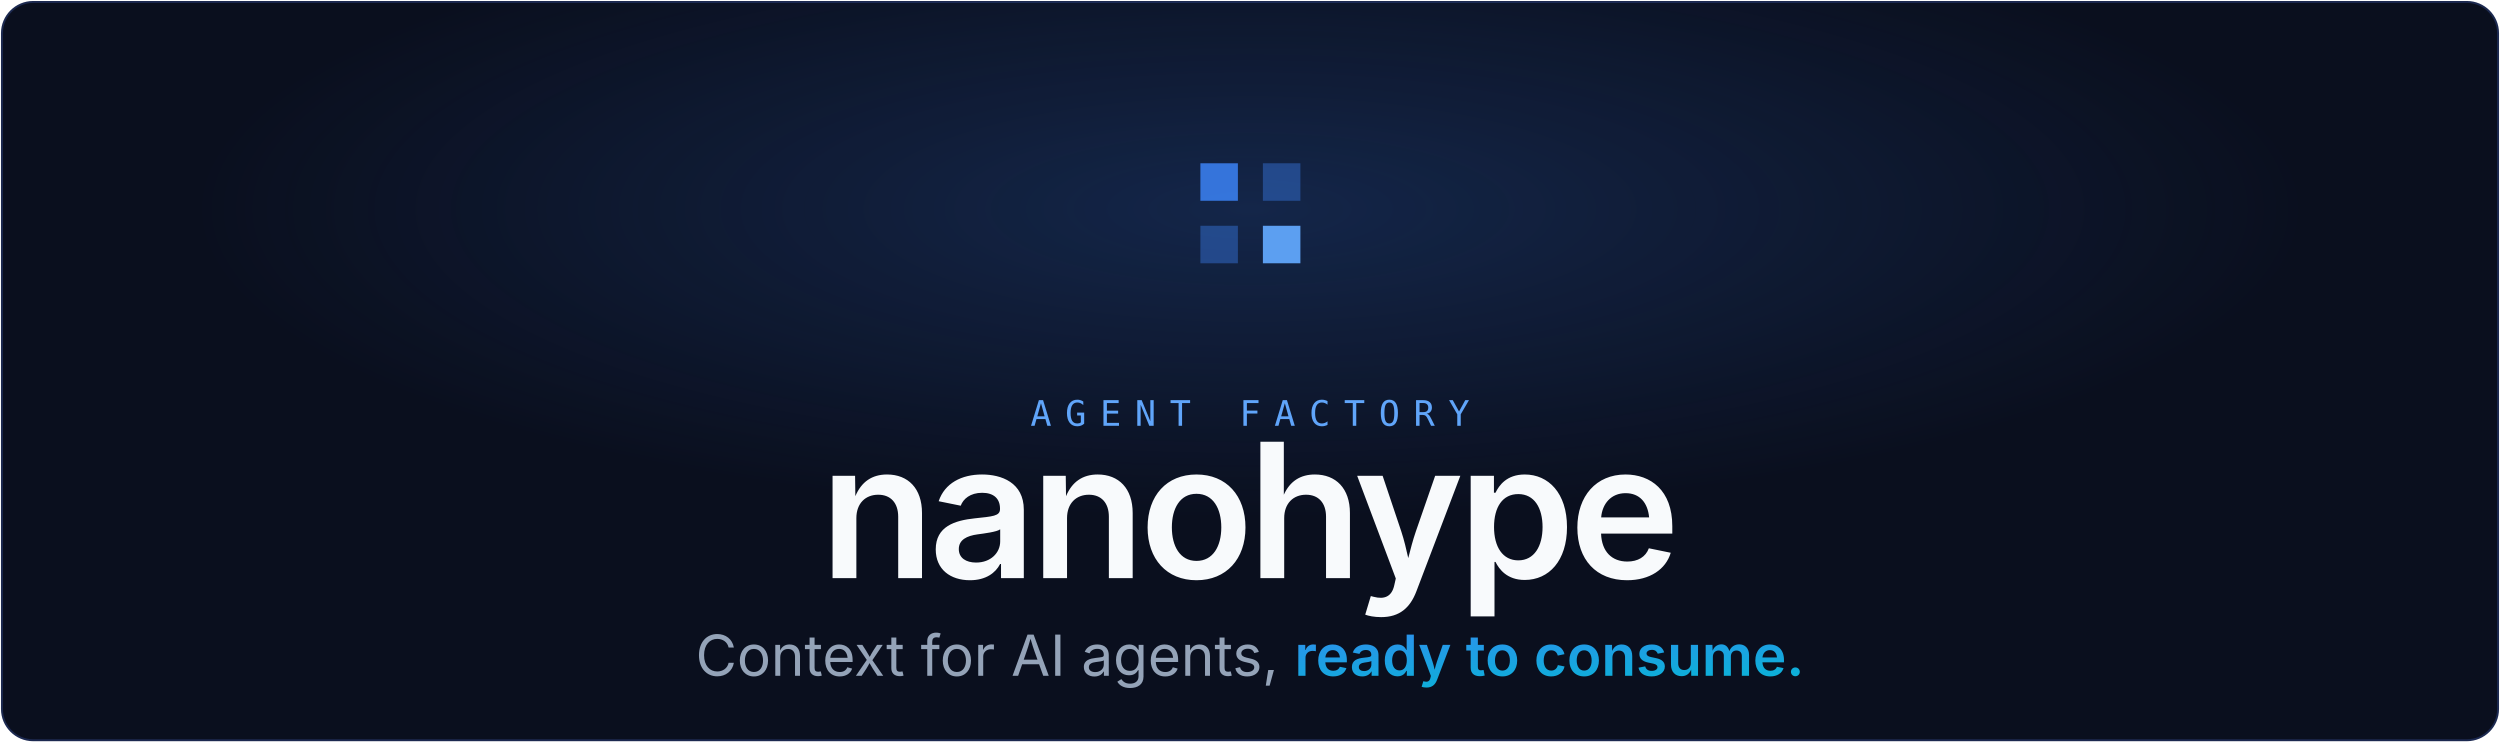
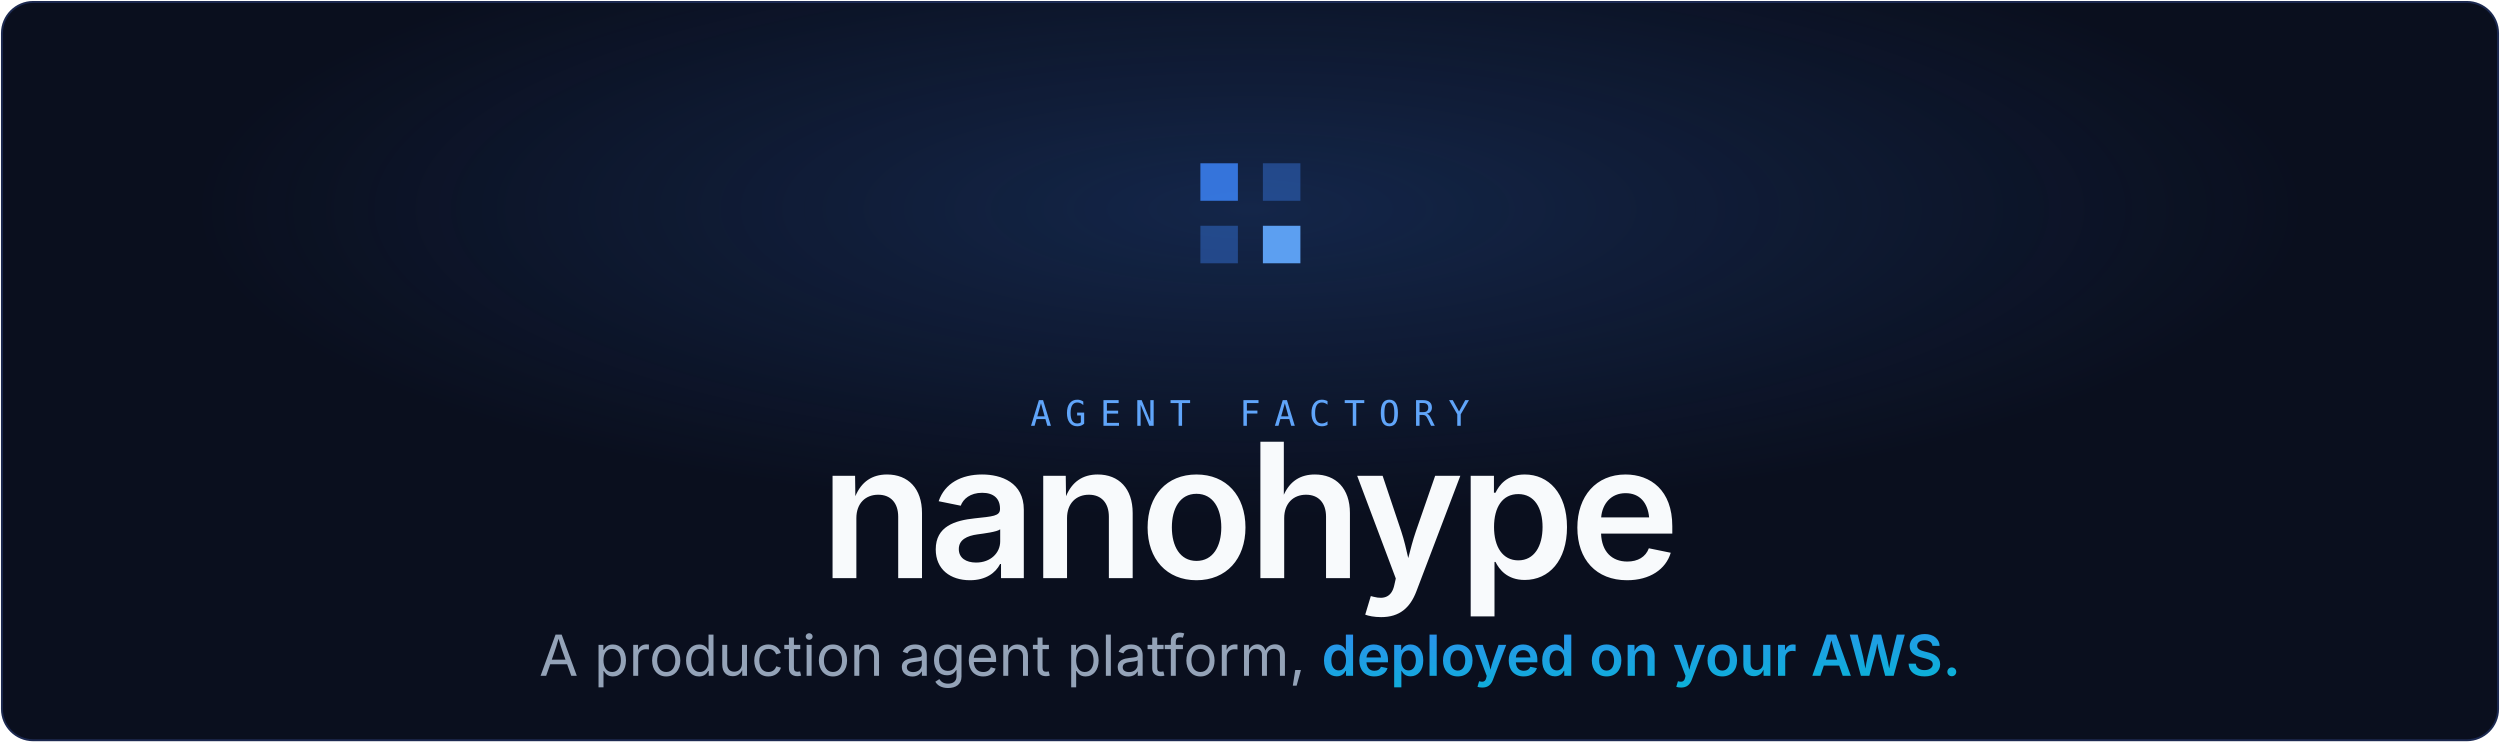
- <svg xmlns="http://www.w3.org/2000/svg" viewBox="0 0 1280 380" role="img" aria-label="nanohype — agent factory. Context for AI agents, ready to consume.">
+ <svg xmlns="http://www.w3.org/2000/svg" viewBox="0 0 1280 380" role="img" aria-label="nanohype — agent factory. A production agent platform, deployed on your AWS.">
  <defs>
    <linearGradient id="beam" x1="0" y1="0" x2="1" y2="1">
      <stop offset="0" stop-color="#3b82f6" />
      <stop offset="1" stop-color="#06b6d4" />
    </linearGradient>
    <radialGradient id="glow" cx="0.5" cy="0.28" r="0.42">
      <stop offset="0" stop-color="#3b82f6" stop-opacity="0.20" />
      <stop offset="1" stop-color="#3b82f6" stop-opacity="0" />
    </radialGradient>
  </defs>
  <rect x="1" y="1" width="1278" height="378" rx="16" fill="#0a0f1e" stroke="#1c2950" />
  <rect x="1" y="1" width="1278" height="378" rx="16" fill="url(#glow)" />
  <g transform="translate(589,58) scale(3.2)">
    <rect x="8" y="8" width="6" height="6" fill="#3b82f6" opacity="0.85" />
    <rect x="18" y="8" width="6" height="6" fill="#3b82f6" opacity="0.40" />
    <rect x="8" y="18" width="6" height="6" fill="#3b82f6" opacity="0.40" />
    <rect x="18" y="18" width="6" height="6" fill="#60a5fa" opacity="0.95" />
  </g>
  <text x="640" y="218" text-anchor="middle" font-family="ui-monospace, SFMono-Regular, Menlo, Consolas, monospace" font-size="18" letter-spacing="7" fill="#60a5fa">AGENT FACTORY</text>
  <text x="640" y="296" text-anchor="middle" font-family="Inter, ui-sans-serif, system-ui, -apple-system, Segoe UI, Helvetica, Arial, sans-serif" font-size="96" font-weight="600" letter-spacing="-3" fill="#f8fafc">nanohype</text>
-   <text x="640" y="346" text-anchor="middle" font-family="Inter, ui-sans-serif, system-ui, -apple-system, Segoe UI, Helvetica, Arial, sans-serif" font-size="29" fill="#94a3b8">Context for AI agents, <tspan fill="url(#beam)" font-weight="600">ready to consume.</tspan>
+   <text x="640" y="346" text-anchor="middle" font-family="Inter, ui-sans-serif, system-ui, -apple-system, Segoe UI, Helvetica, Arial, sans-serif" font-size="29" fill="#94a3b8">A production agent platform, <tspan fill="url(#beam)" font-weight="600">deployed on your AWS.</tspan>
  </text>
</svg>
